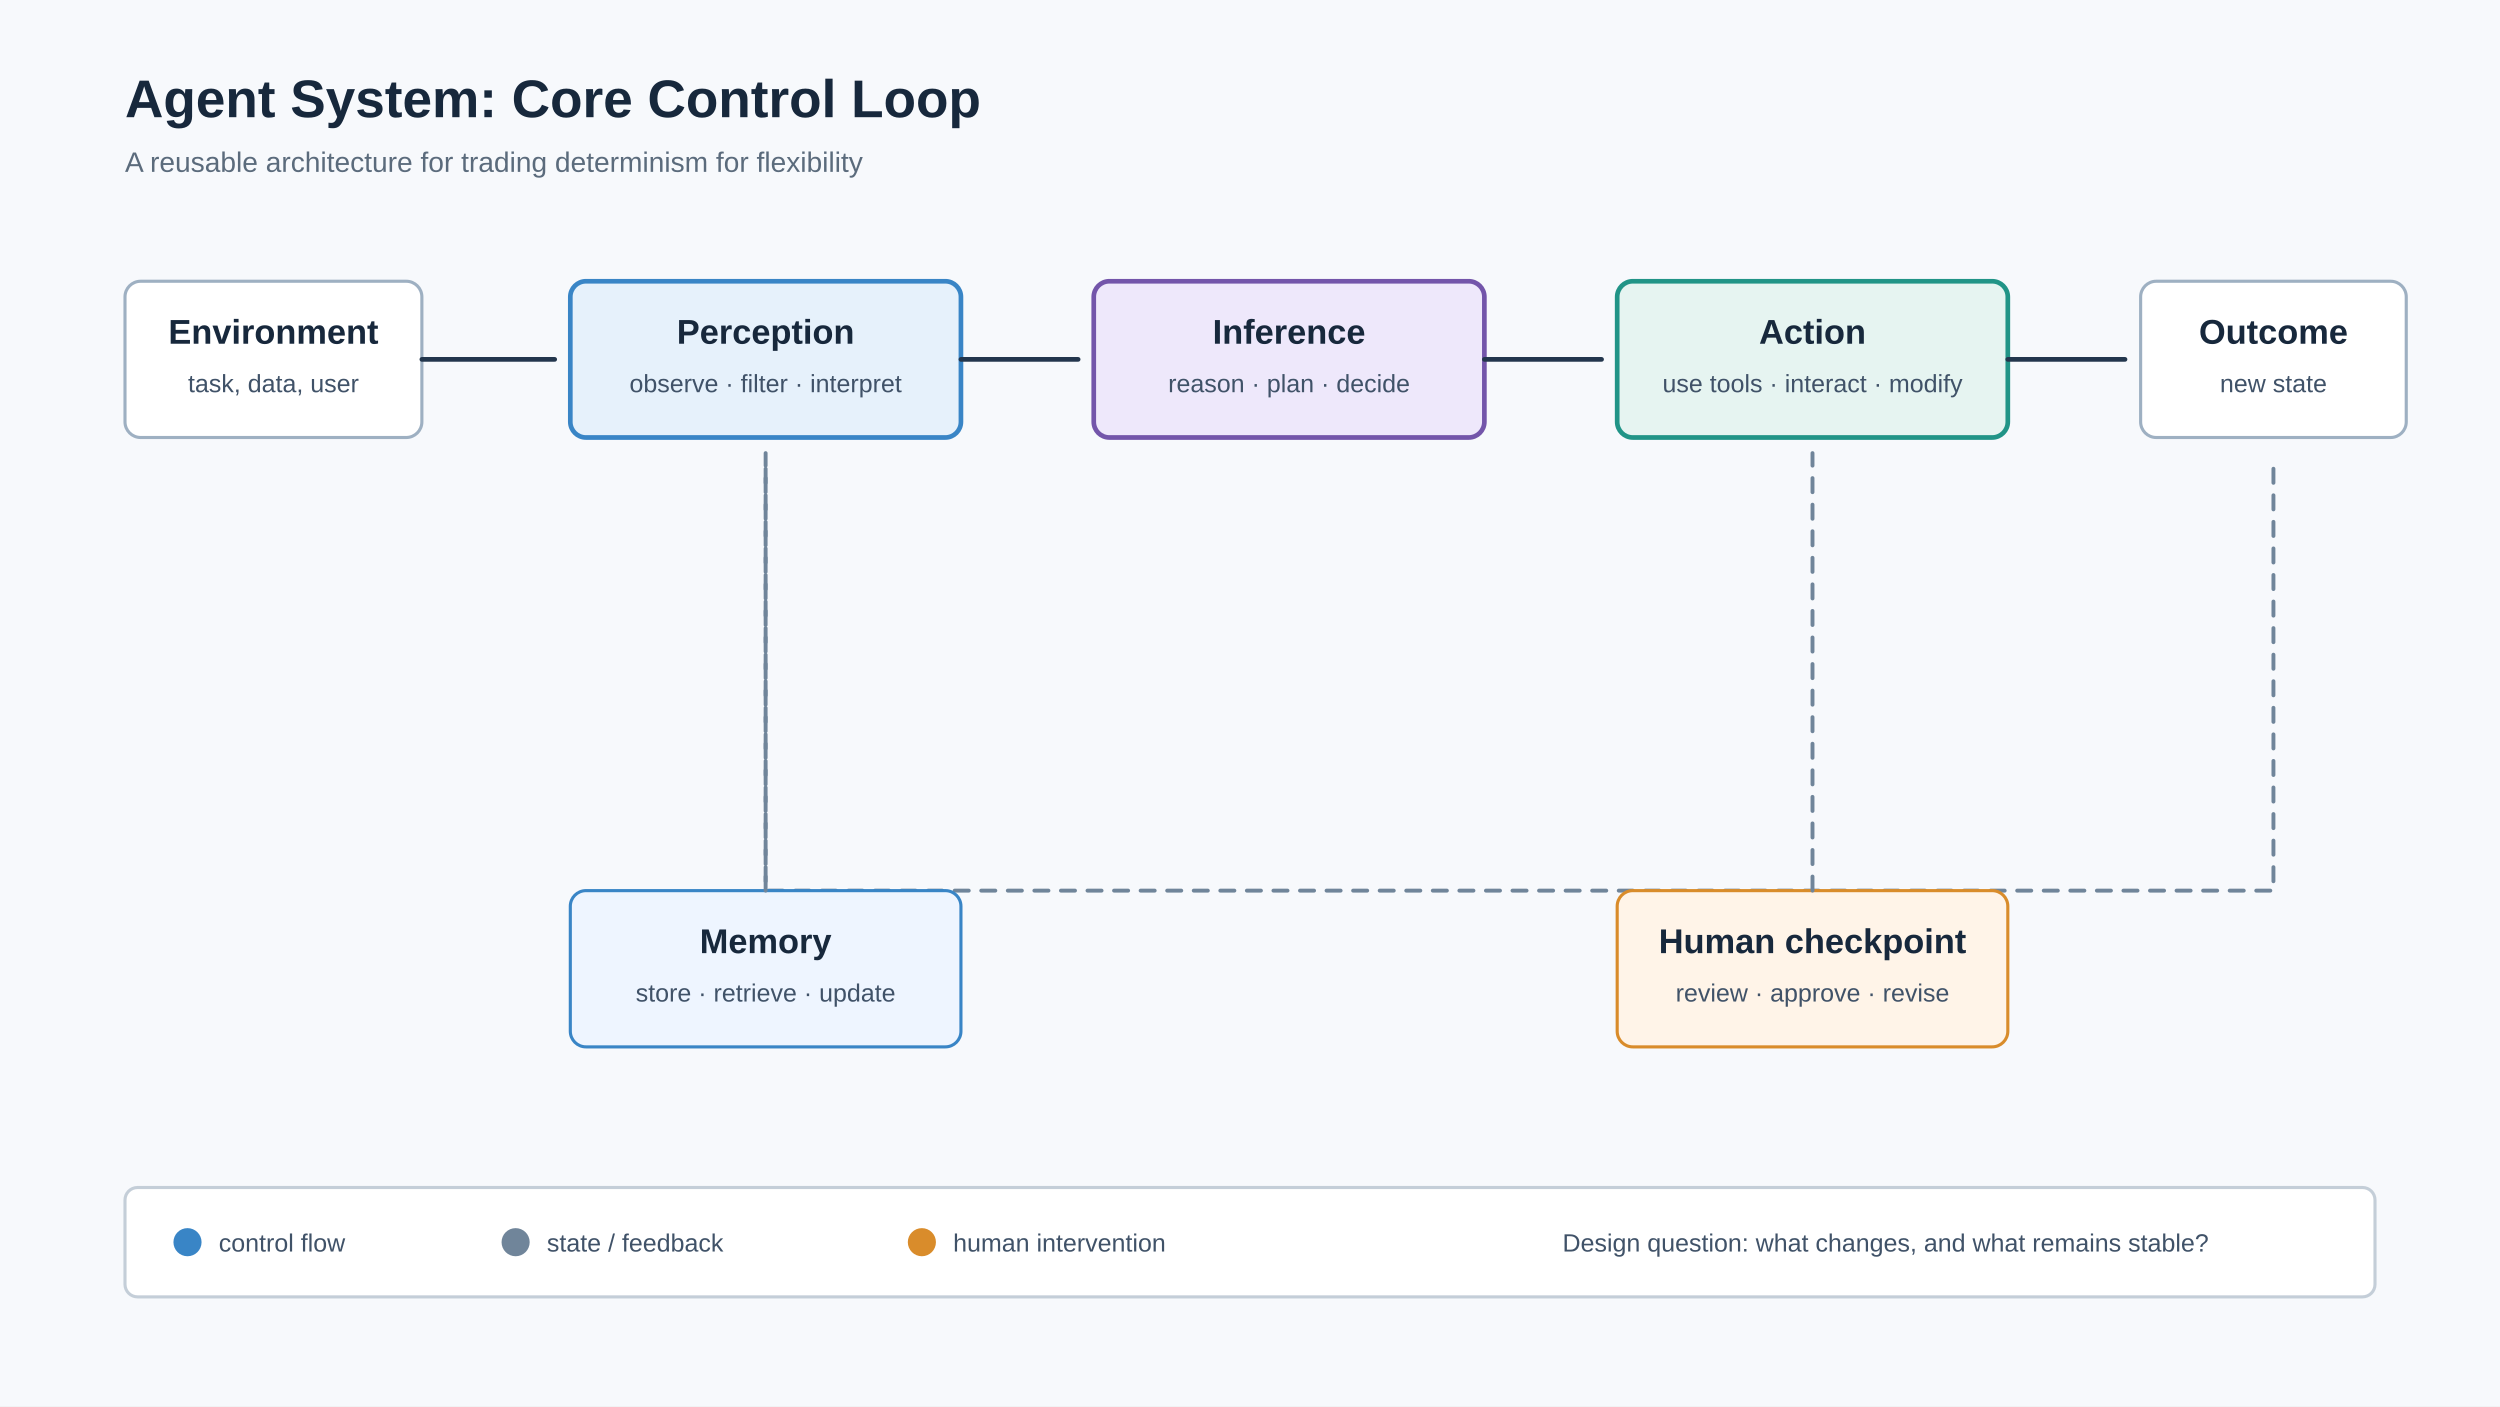
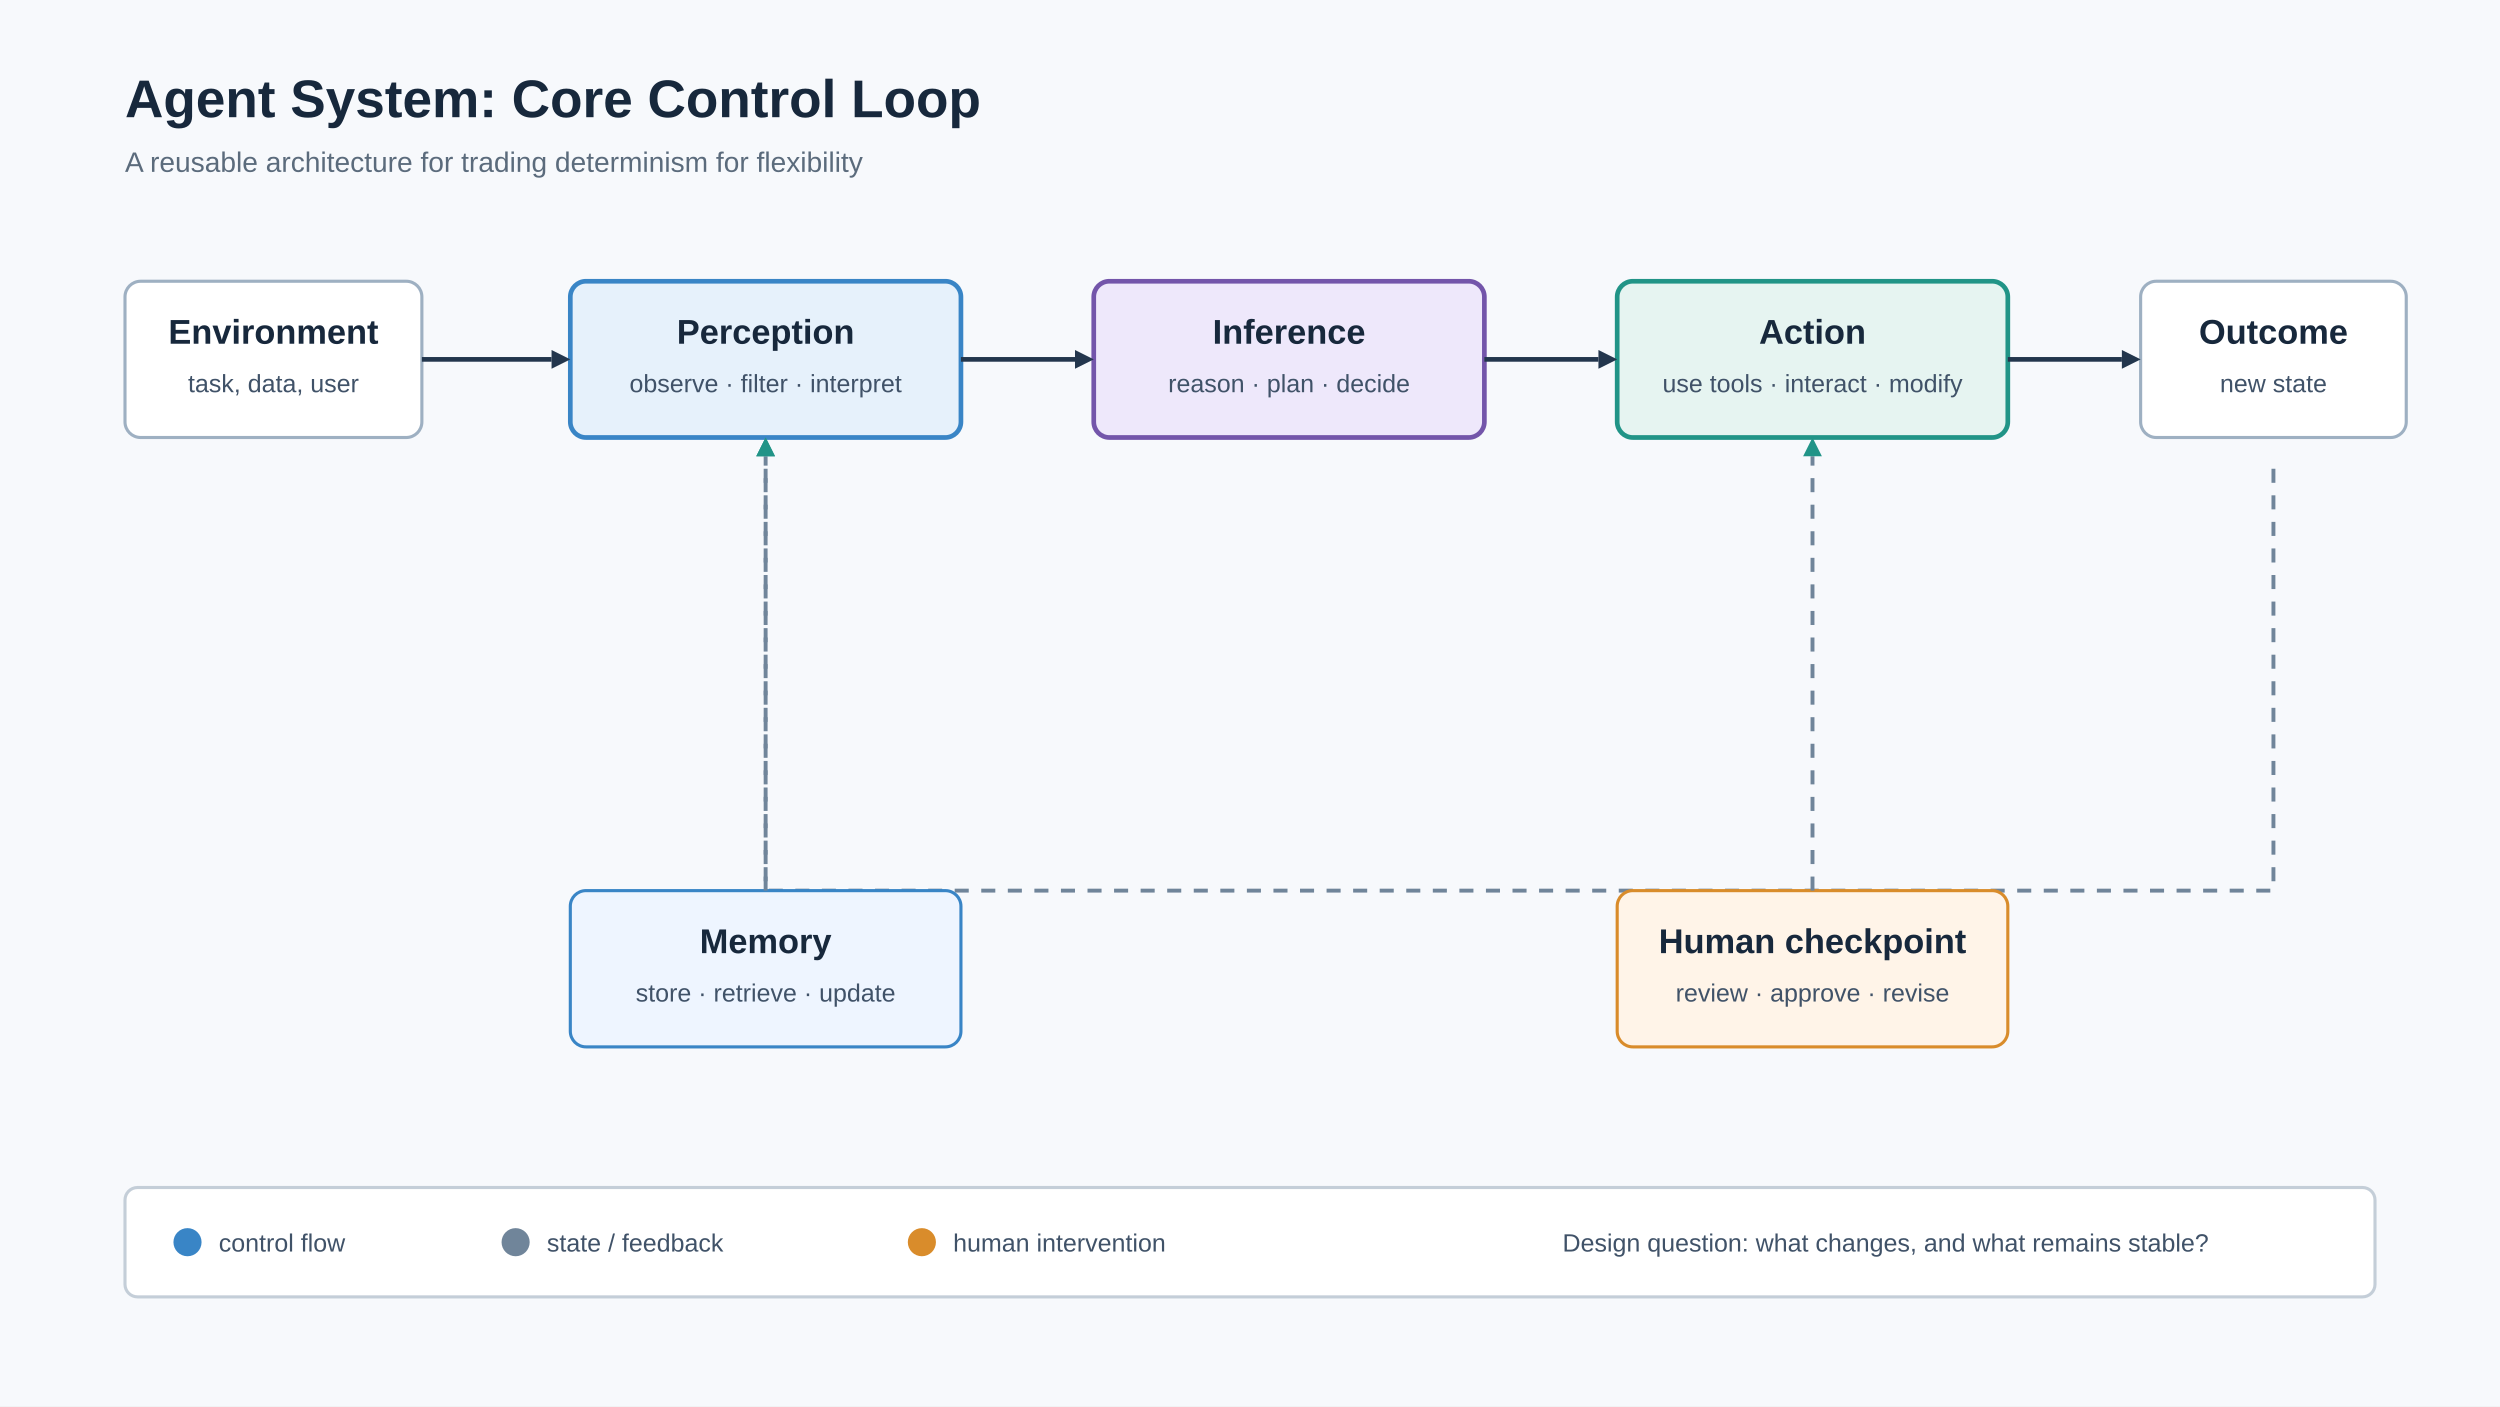
<svg xmlns="http://www.w3.org/2000/svg" width="1600" height="900" viewBox="0 0 1600 900">
  <defs>
    <style>.al{fill:#23364d;stroke:none}.ad{fill:#219487;stroke:none}.ar{fill:#c65b5b;stroke:none}
- .title{font:700 34px Arial,sans-serif;fill:#17283c}.sub{font:400 18px Arial,sans-serif;fill:#5b6b7c}.h{font:700 22px Arial,sans-serif;fill:#17283c}.t{font:600 18px Arial,sans-serif;fill:#17283c}.s{font:400 16px Arial,sans-serif;fill:#405268}.box{fill:#fff;stroke:#9eb0c2;stroke-width:2}.line{stroke:#23364d;stroke-width:3;fill:none;stroke-linecap:round;stroke-linejoin:round}.dash{stroke:#70859a;stroke-width:2.5;stroke-dasharray:9 8;fill:none;stroke-linecap:round;stroke-linejoin:round}
+ .title{font:700 34px Arial,sans-serif;fill:#17283c}.sub{font:400 18px Arial,sans-serif;fill:#5b6b7c}.h{font:700 22px Arial,sans-serif;fill:#17283c}.t{font:600 18px Arial,sans-serif;fill:#17283c}.s{font:400 16px Arial,sans-serif;fill:#405268}.box{fill:#fff;stroke:#9eb0c2;stroke-width:2}.line{stroke:#23364d;stroke-width:3;fill:none;stroke-linecap:butt;stroke-linejoin:miter}.dash{stroke:#70859a;stroke-width:2.5;stroke-dasharray:9 8;fill:none;stroke-linecap:butt;stroke-linejoin:miter}
</style>
  </defs>
  <rect width="1600" height="900" fill="#f7f9fc" />
  <text x="80" y="75" class="title">Agent System: Core Control Loop</text>
  <text x="80" y="110" class="sub">A reusable architecture for trading determinism for flexibility</text>
  <rect x="80" y="180" width="190" height="100" rx="10" class="box" />
  <text x="175" y="220" text-anchor="middle" class="h">Environment</text>
  <text x="175" y="251" text-anchor="middle" class="s">task, data, user</text>
  <rect x="365" y="180" width="250" height="100" rx="10" fill="#e6f1fb" stroke="#3985c6" stroke-width="3" />
  <text x="490" y="220" text-anchor="middle" class="h">Perception</text>
  <text x="490" y="251" text-anchor="middle" class="s">observe · filter · interpret</text>
  <rect x="700" y="180" width="250" height="100" rx="10" fill="#eee8fb" stroke="#7355aa" stroke-width="3" />
  <text x="825" y="220" text-anchor="middle" class="h">Inference</text>
  <text x="825" y="251" text-anchor="middle" class="s">reason · plan · decide</text>
  <rect x="1035" y="180" width="250" height="100" rx="10" fill="#e6f4f1" stroke="#219487" stroke-width="3" />
  <text x="1160" y="220" text-anchor="middle" class="h">Action</text>
  <text x="1160" y="251" text-anchor="middle" class="s">use tools · interact · modify</text>
  <rect x="1370" y="180" width="170" height="100" rx="10" class="box" />
  <text x="1455" y="220" text-anchor="middle" class="h">Outcome</text>
  <text x="1455" y="251" text-anchor="middle" class="s">new state</text>
-   <path d="M270 230 H355" class="line" />
-   <path d="M615 230 H690" class="line" />
-   <path d="M950 230 H1025" class="line" />
-   <path d="M1285 230 H1360" class="line" />
-   <path d="M1455 300 V570 H490 V300" class="dash" />
+   <path d="M270 230 H353" class="line" />
+   <polygon points="365,230 353,224 353,236" class="al" />
+   <path d="M615 230 H688" class="line" />
+   <polygon points="700,230 688,224 688,236" class="al" />
+   <path d="M950 230 H1023" class="line" />
+   <polygon points="1035,230 1023,224 1023,236" class="al" />
+   <path d="M1285 230 H1358" class="line" />
+   <polygon points="1370,230 1358,224 1358,236" class="al" />
+   <path d="M1455 300 V570 H490 V292" class="dash" />
+   <polygon points="490,280 484,292 496,292" class="ad" />
  <rect x="365" y="570" width="250" height="100" rx="10" fill="#eef5ff" stroke="#3985c6" stroke-width="2" />
  <text x="490" y="610" text-anchor="middle" class="h">Memory</text>
  <text x="490" y="641" text-anchor="middle" class="s">store · retrieve · update</text>
-   <path d="M490 570 V290" class="dash" />
+   <path d="M490 570 V292" class="dash" />
+   <polygon points="490,280 484,292 496,292" class="ad" />
  <rect x="1035" y="570" width="250" height="100" rx="10" fill="#fff4e8" stroke="#d98c2b" stroke-width="2" />
  <text x="1160" y="610" text-anchor="middle" class="h">Human checkpoint</text>
  <text x="1160" y="641" text-anchor="middle" class="s">review · approve · revise</text>
-   <path d="M1160 570 V290" class="dash" />
+   <path d="M1160 570 V292" class="dash" />
+   <polygon points="1160,280 1154,292 1166,292" class="ad" />
  <rect x="80" y="760" width="1440" height="70" rx="8" fill="#fff" stroke="#c4ced8" stroke-width="2" />
  <circle cx="120" cy="795" r="9" fill="#3985c6" />
  <text x="140" y="801" class="s">control flow</text>
  <circle cx="330" cy="795" r="9" fill="#70859a" />
  <text x="350" y="801" class="s">state / feedback</text>
  <circle cx="590" cy="795" r="9" fill="#d98c2b" />
  <text x="610" y="801" class="s">human intervention</text>
  <text x="1000" y="801" class="s">Design question: what changes, and what remains stable?</text>
</svg>
